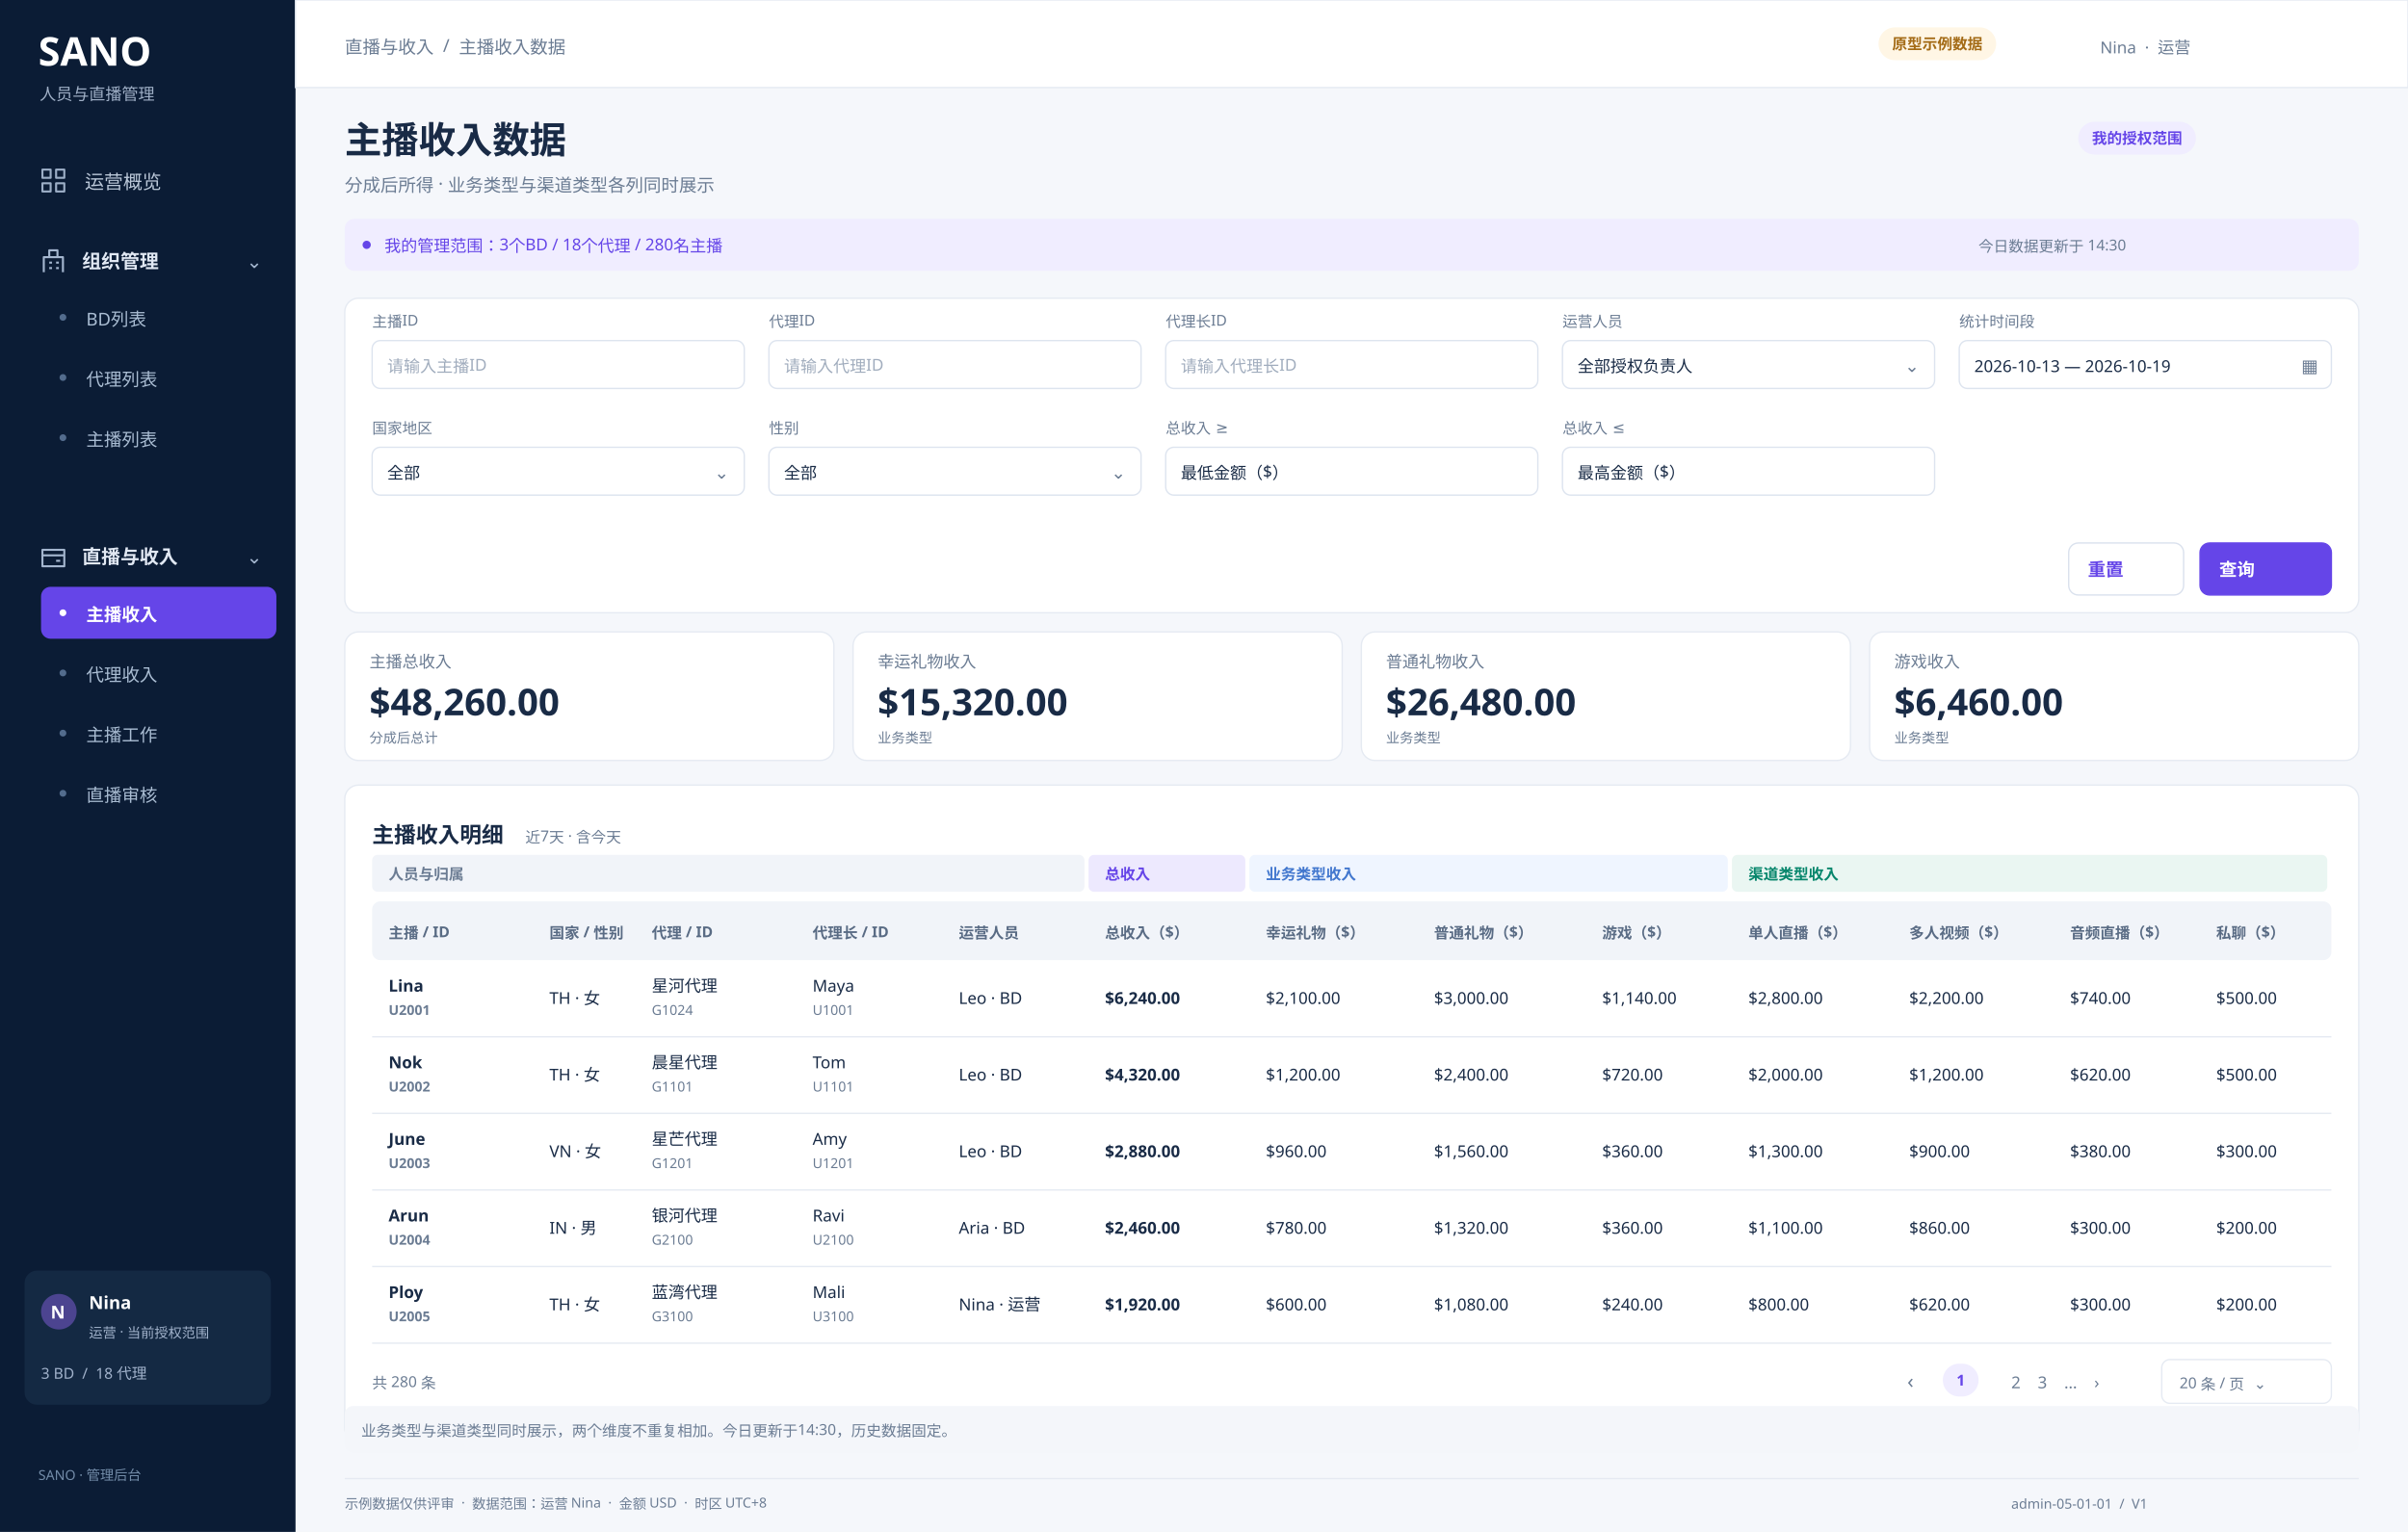
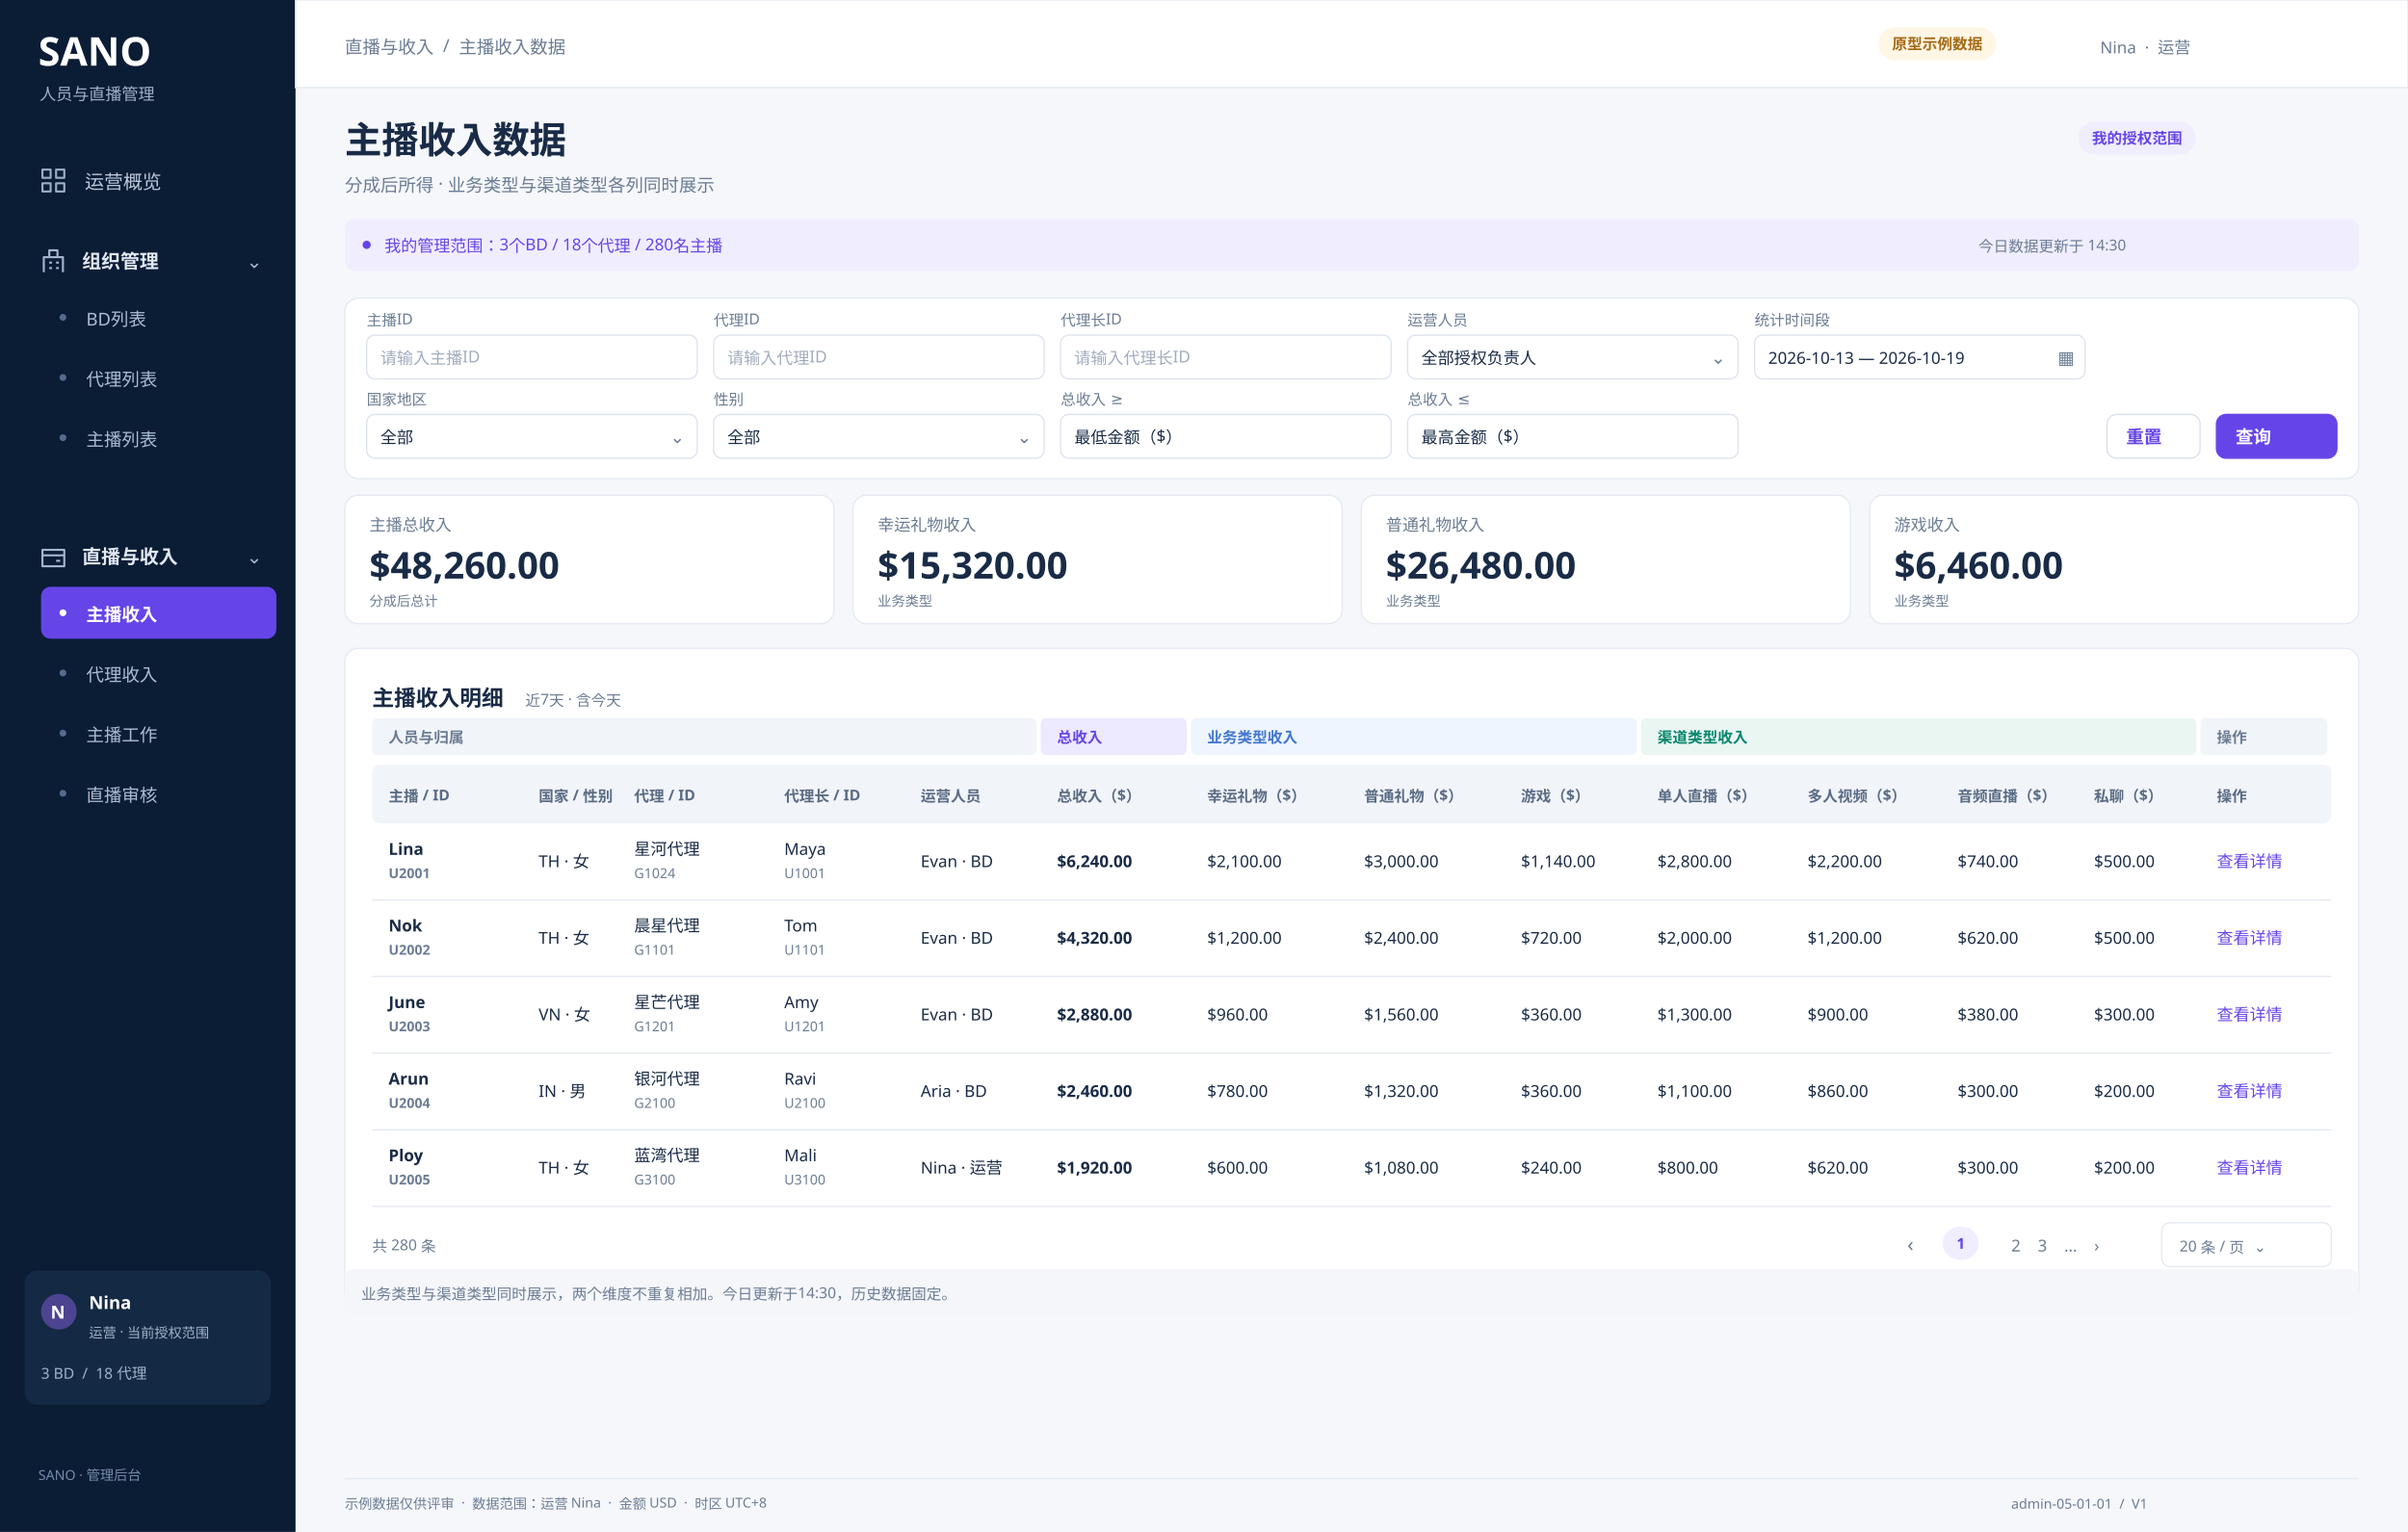
<svg xmlns="http://www.w3.org/2000/svg" width="1760" height="1120" viewBox="0 0 1760 1120">
  <style>text{font-family:"Microsoft YaHei","Segoe UI",sans-serif}a{cursor:pointer}</style>
  <rect x="0" y="0" width="1760" height="1120" rx="0" fill="#F5F7FB" stroke="none" />
  <rect x="0" y="0" width="216" height="1120" rx="0" fill="#0B1C35" stroke="none" />
  <text xml:space="preserve" x="28" y="48" font-size="29" fill="white" font-weight="750">SANO</text>
  <text xml:space="preserve" x="29" y="73" font-size="12" fill="#A0B0C7" font-weight="400">人员与直播管理</text>
  <a href="admin-01-01-01-我的运营概览.svg">
    <path d="M2 2h6v6H2z M12 2h6v6h-6z M2 12h6v6H2z M12 12h6v6h-6z" transform="translate(29,122)" fill="none" stroke="#9CAEC6" stroke-width="1.5" stroke-linejoin="round" />
    <text xml:space="preserve" x="62" y="138" font-size="14" fill="#BBC8D9" font-weight="400">运营概览</text>
  </a>
  <path d="M3 18V7h14v11 M7 7V2h6v5 M7 11h2 M12 11h2 M7 15h2 M12 15h2" transform="translate(29,181)" fill="none" stroke="#A4B6CF" stroke-width="1.5" stroke-linejoin="round" />
  <text xml:space="preserve" x="60" y="196" font-size="14" fill="#E1E8F3" font-weight="600">组织管理</text>
  <text xml:space="preserve" x="180" y="196" font-size="14" fill="#A4B6CF" font-weight="400">⌄</text>
  <a href="admin-02-01-01-BD列表.svg">
    <circle cx="46" cy="232" r="2.5" fill="#536C8D" />
    <text xml:space="preserve" x="63" y="238" font-size="13" fill="#AABDD3" font-weight="400">BD列表</text>
  </a>
  <a href="admin-03-01-01-代理树形列表.svg">
    <circle cx="46" cy="276" r="2.5" fill="#536C8D" />
    <text xml:space="preserve" x="63" y="282" font-size="13" fill="#AABDD3" font-weight="400">代理列表</text>
  </a>
  <a href="admin-04-01-01-主播列表.svg">
    <circle cx="46" cy="320" r="2.5" fill="#536C8D" />
    <text xml:space="preserve" x="63" y="326" font-size="13" fill="#AABDD3" font-weight="400">主播列表</text>
  </a>
  <path d="M2 5h16v12H2z M2 9h16 M12 13h3" transform="translate(29,397)" fill="none" stroke="#A4B6CF" stroke-width="1.5" stroke-linejoin="round" />
  <text xml:space="preserve" x="60" y="412" font-size="14" fill="#E1E8F3" font-weight="600">直播与收入</text>
  <text xml:space="preserve" x="180" y="412" font-size="14" fill="#A4B6CF" font-weight="400">⌄</text>
  <a href="admin-05-01-01-主播收入数据.svg">
    <rect x="30" y="429" width="172" height="38" rx="7" fill="#6545E8" stroke="none" />
    <circle cx="46" cy="448" r="2.5" fill="white" />
    <text xml:space="preserve" x="63" y="454" font-size="13" fill="white" font-weight="600">主播收入</text>
  </a>
  <a href="admin-06-01-01-代理收入数据.svg">
    <circle cx="46" cy="492" r="2.5" fill="#536C8D" />
    <text xml:space="preserve" x="63" y="498" font-size="13" fill="#AABDD3" font-weight="400">代理收入</text>
  </a>
  <a href="admin-07-01-01-主播工作数据.svg">
    <circle cx="46" cy="536" r="2.5" fill="#536C8D" />
    <text xml:space="preserve" x="63" y="542" font-size="13" fill="#AABDD3" font-weight="400">主播工作</text>
  </a>
  <a href="admin-08-01-01-当前直播间列表.svg">
    <circle cx="46" cy="580" r="2.5" fill="#536C8D" />
    <text xml:space="preserve" x="63" y="586" font-size="13" fill="#AABDD3" font-weight="400">直播审核</text>
  </a>
  <rect x="18" y="929" width="180" height="98" rx="9" fill="#142943" stroke="none" />
  <circle cx="43" cy="959" r="13" fill="#4C4490" />
  <text xml:space="preserve" x="37" y="964" font-size="13" fill="white" font-weight="600">N</text>
  <text xml:space="preserve" x="65" y="957" font-size="13" fill="white" font-weight="600">Nina</text>
  <text xml:space="preserve" x="65" y="978" font-size="10" fill="#A1B2CB" font-weight="400">运营 · 当前授权范围</text>
  <text xml:space="preserve" x="30" y="1008" font-size="11" fill="#A1B2CB" font-weight="400">3 BD  /  18 代理</text>
  <text xml:space="preserve" x="28" y="1082" font-size="10" fill="#738CA9" font-weight="400">SANO · 管理后台</text>
  <rect x="216" y="0" width="1544" height="64" rx="0" fill="white" stroke="#E5EAF2" />
  <text xml:space="preserve" x="252" y="39" font-size="13" fill="#6B7C93" font-weight="400">直播与收入  /  主播收入数据</text>
  <rect x="1373" y="20" width="86" height="24" rx="12" fill="#FFF6E5" stroke="none" />
  <text xml:space="preserve" x="1383" y="36" font-size="11" fill="#A46B16" font-weight="550">原型示例数据</text>
  <text xml:space="preserve" x="1535" y="39" font-size="12" fill="#6B7C93" font-weight="400">Nina  ·  运营</text>
  <text xml:space="preserve" x="252" y="112" font-size="27" fill="#192B46" font-weight="700">主播收入数据</text>
  <text xml:space="preserve" x="252" y="140" font-size="13" fill="#6B7C93" font-weight="400">分成后所得 · 业务类型与渠道类型各列同时展示</text>
  <rect x="1519" y="89" width="86" height="24" rx="12" fill="#F0EDFF" stroke="none" />
  <text xml:space="preserve" x="1529" y="105" font-size="11" fill="#6545E8" font-weight="550">我的授权范围</text>
  <path d="M252 1081H1724" transform="" stroke="#E5EAF2" fill="none" />
  <text xml:space="preserve" x="252" y="1103" font-size="10" fill="#6B7C93" font-weight="400">示例数据仅供评审  ·  数据范围：运营 Nina  ·  金额 USD  ·  时区 UTC+8</text>
  <text xml:space="preserve" x="1470" y="1103" font-size="10" fill="#6B7C93" font-weight="400">admin-05-01-01  /  V1</text>
  <rect x="252" y="160" width="1472" height="38" rx="7" fill="#F0EDFF" stroke="none" />
  <circle cx="268" cy="179" r="3" fill="#6545E8" />
  <text xml:space="preserve" x="281" y="184" font-size="12" fill="#6545E8" font-weight="400">我的管理范围：3个BD / 18个代理 / 280名主播</text>
  <text xml:space="preserve" x="1446" y="184" font-size="11" fill="#6B7C93" font-weight="400">今日数据更新于 14:30</text>
-   <rect x="252" y="218" width="1472" height="230" rx="10" fill="white" stroke="#E5EAF2" />
-   <text xml:space="preserve" x="272" y="239" font-size="11" fill="#6B7C93" font-weight="500">主播ID</text>
-   <rect x="272" y="249" width="272" height="35" rx="6" fill="white" stroke="#DDE4EF" />
-   <text xml:space="preserve" x="283" y="272" font-size="12" fill="#A0ACBD" font-weight="400">请输入主播ID</text>
-   <text xml:space="preserve" x="562" y="239" font-size="11" fill="#6B7C93" font-weight="500">代理ID</text>
-   <rect x="562" y="249" width="272" height="35" rx="6" fill="white" stroke="#DDE4EF" />
-   <text xml:space="preserve" x="573" y="272" font-size="12" fill="#A0ACBD" font-weight="400">请输入代理ID</text>
-   <text xml:space="preserve" x="852" y="239" font-size="11" fill="#6B7C93" font-weight="500">代理长ID</text>
-   <rect x="852" y="249" width="272" height="35" rx="6" fill="white" stroke="#DDE4EF" />
-   <text xml:space="preserve" x="863" y="272" font-size="12" fill="#A0ACBD" font-weight="400">请输入代理长ID</text>
-   <text xml:space="preserve" x="1142" y="239" font-size="11" fill="#6B7C93" font-weight="500">运营人员</text>
-   <rect x="1142" y="249" width="272" height="35" rx="6" fill="white" stroke="#DDE4EF" />
-   <text xml:space="preserve" x="1153" y="272" font-size="12" fill="#192B46" font-weight="400">全部授权负责人</text>
-   <text xml:space="preserve" x="1392" y="272" font-size="13" fill="#6B7C93" font-weight="400">⌄</text>
-   <text xml:space="preserve" x="1432" y="239" font-size="11" fill="#6B7C93" font-weight="500">统计时间段</text>
-   <rect x="1432" y="249" width="272" height="35" rx="6" fill="white" stroke="#DDE4EF" />
-   <text xml:space="preserve" x="1443" y="272" font-size="12" fill="#192B46" font-weight="400">2026-10-13 — 2026-10-19</text>
-   <text xml:space="preserve" x="1682" y="272" font-size="13" fill="#6B7C93" font-weight="400">▦</text>
-   <text xml:space="preserve" x="272" y="317" font-size="11" fill="#6B7C93" font-weight="500">国家地区</text>
-   <rect x="272" y="327" width="272" height="35" rx="6" fill="white" stroke="#DDE4EF" />
-   <text xml:space="preserve" x="283" y="350" font-size="12" fill="#192B46" font-weight="400">全部</text>
-   <text xml:space="preserve" x="522" y="350" font-size="13" fill="#6B7C93" font-weight="400">⌄</text>
-   <text xml:space="preserve" x="562" y="317" font-size="11" fill="#6B7C93" font-weight="500">性别</text>
-   <rect x="562" y="327" width="272" height="35" rx="6" fill="white" stroke="#DDE4EF" />
-   <text xml:space="preserve" x="573" y="350" font-size="12" fill="#192B46" font-weight="400">全部</text>
-   <text xml:space="preserve" x="812" y="350" font-size="13" fill="#6B7C93" font-weight="400">⌄</text>
-   <text xml:space="preserve" x="852" y="317" font-size="11" fill="#6B7C93" font-weight="500">总收入 ≥</text>
-   <rect x="852" y="327" width="272" height="35" rx="6" fill="white" stroke="#DDE4EF" />
-   <text xml:space="preserve" x="863" y="350" font-size="12" fill="#192B46" font-weight="400">最低金额（$）</text>
-   <text xml:space="preserve" x="1142" y="317" font-size="11" fill="#6B7C93" font-weight="500">总收入 ≤</text>
-   <rect x="1142" y="327" width="272" height="35" rx="6" fill="white" stroke="#DDE4EF" />
-   <text xml:space="preserve" x="1153" y="350" font-size="12" fill="#192B46" font-weight="400">最高金额（$）</text>
-   <text xml:space="preserve" x="272" y="420" font-size="11" fill="#6B7C93" font-weight="400" />
-   <rect x="1512" y="397" width="84" height="38" rx="7" fill="white" stroke="#DAE1ED" />
-   <text xml:space="preserve" x="1526" y="421" font-size="13" fill="#6545E8" font-weight="550">重置</text>
-   <rect x="1608" y="397" width="96" height="38" rx="7" fill="#6545E8" stroke="#6545E8" />
-   <text xml:space="preserve" x="1622" y="421" font-size="13" fill="white" font-weight="550">查询</text>
-   <rect x="252" y="462" width="357.5" height="94" rx="10" fill="white" stroke="#E5EAF2" />
-   <text xml:space="preserve" x="270" y="488" font-size="12" fill="#6B7C93" font-weight="400">主播总收入</text>
-   <text xml:space="preserve" x="270" y="523" font-size="27" fill="#192B46" font-weight="650">$48,260.00</text>
-   <text xml:space="preserve" x="270" y="543" font-size="10" fill="#6B7C93" font-weight="400">分成后总计</text>
-   <rect x="623.5" y="462" width="357.5" height="94" rx="10" fill="white" stroke="#E5EAF2" />
-   <text xml:space="preserve" x="641.5" y="488" font-size="12" fill="#6B7C93" font-weight="400">幸运礼物收入</text>
-   <text xml:space="preserve" x="641.5" y="523" font-size="27" fill="#192B46" font-weight="650">$15,320.00</text>
-   <text xml:space="preserve" x="641.5" y="543" font-size="10" fill="#6B7C93" font-weight="400">业务类型</text>
-   <rect x="995" y="462" width="357.5" height="94" rx="10" fill="white" stroke="#E5EAF2" />
-   <text xml:space="preserve" x="1013" y="488" font-size="12" fill="#6B7C93" font-weight="400">普通礼物收入</text>
-   <text xml:space="preserve" x="1013" y="523" font-size="27" fill="#192B46" font-weight="650">$26,480.00</text>
-   <text xml:space="preserve" x="1013" y="543" font-size="10" fill="#6B7C93" font-weight="400">业务类型</text>
-   <rect x="1366.5" y="462" width="357.5" height="94" rx="10" fill="white" stroke="#E5EAF2" />
-   <text xml:space="preserve" x="1384.5" y="488" font-size="12" fill="#6B7C93" font-weight="400">游戏收入</text>
-   <text xml:space="preserve" x="1384.5" y="523" font-size="27" fill="#192B46" font-weight="650">$6,460.00</text>
-   <text xml:space="preserve" x="1384.5" y="543" font-size="10" fill="#6B7C93" font-weight="400">业务类型</text>
-   <rect x="252" y="574" width="1472" height="480" rx="10" fill="white" stroke="#E5EAF2" />
-   <text xml:space="preserve" x="272" y="616" font-size="16" fill="#192B46" font-weight="650">主播收入明细</text>
-   <text xml:space="preserve" x="384" y="616" font-size="11" fill="#6B7C93" font-weight="400">近7天 · 含今天</text>
-   <rect x="272" y="625" width="520.642" height="27" rx="4" fill="#F1F4F9" stroke="none" />
-   <text xml:space="preserve" x="284" y="643" font-size="11" fill="#6B7C93" font-weight="600">人员与归属</text>
-   <rect x="795.642" y="625" width="114.552" height="27" rx="4" fill="#EDE9FE" stroke="none" />
-   <text xml:space="preserve" x="807.642" y="643" font-size="11" fill="#6545E8" font-weight="600">总收入</text>
-   <rect x="913.194" y="625" width="349.657" height="27" rx="4" fill="#EFF5FF" stroke="none" />
-   <text xml:space="preserve" x="925.194" y="643" font-size="11" fill="#4277CE" font-weight="600">业务类型收入</text>
-   <rect x="1265.851" y="625" width="435.149" height="27" rx="4" fill="#EAF6F2" stroke="none" />
-   <text xml:space="preserve" x="1277.851" y="643" font-size="11" fill="#07866C" font-weight="600">渠道类型收入</text>
-   <rect x="272" y="659" width="1432" height="43" rx="6" fill="#F1F4F9" stroke="none" />
-   <text xml:space="preserve" x="284" y="686" font-size="11" fill="#596B84" font-weight="600">主播 / ID</text>
-   <text xml:space="preserve" x="401.552" y="686" font-size="11" fill="#596B84" font-weight="600">国家 / 性别</text>
-   <text xml:space="preserve" x="476.358" y="686" font-size="11" fill="#596B84" font-weight="600">代理 / ID</text>
-   <text xml:space="preserve" x="593.91" y="686" font-size="11" fill="#596B84" font-weight="600">代理长 / ID</text>
-   <text xml:space="preserve" x="700.776" y="686" font-size="11" fill="#596B84" font-weight="600">运营人员</text>
-   <text xml:space="preserve" x="807.642" y="686" font-size="11" fill="#596B84" font-weight="600">总收入（$）</text>
-   <text xml:space="preserve" x="925.194" y="686" font-size="11" fill="#596B84" font-weight="600">幸运礼物（$）</text>
-   <text xml:space="preserve" x="1048.09" y="686" font-size="11" fill="#596B84" font-weight="600">普通礼物（$）</text>
-   <text xml:space="preserve" x="1170.985" y="686" font-size="11" fill="#596B84" font-weight="600">游戏（$）</text>
-   <text xml:space="preserve" x="1277.851" y="686" font-size="11" fill="#596B84" font-weight="600">单人直播（$）</text>
-   <text xml:space="preserve" x="1395.403" y="686" font-size="11" fill="#596B84" font-weight="600">多人视频（$）</text>
-   <text xml:space="preserve" x="1512.955" y="686" font-size="11" fill="#596B84" font-weight="600">音频直播（$）</text>
-   <text xml:space="preserve" x="1619.821" y="686" font-size="11" fill="#596B84" font-weight="600">私聊（$）</text>
-   <path d="M272 758H1704" transform="" stroke="#E5EAF2" fill="none" />
-   <a href="admin-04-02-01-主播详情.svg">
-     <text xml:space="preserve" x="284" y="725" font-size="12" fill="#192B46" font-weight="600">Lina</text>
-     <text xml:space="preserve" x="284" y="742" font-size="10" fill="#6B7C93" font-weight="600">U2001</text>
-   </a>
-   <text xml:space="preserve" x="401.552" y="734" font-size="12" fill="#192B46" font-weight="400">TH · 女</text>
-   <text xml:space="preserve" x="476.358" y="725" font-size="12" fill="#192B46" font-weight="400">星河代理</text>
-   <text xml:space="preserve" x="476.358" y="742" font-size="10" fill="#6B7C93" font-weight="400">G1024</text>
-   <text xml:space="preserve" x="593.91" y="725" font-size="12" fill="#192B46" font-weight="400">Maya</text>
-   <text xml:space="preserve" x="593.91" y="742" font-size="10" fill="#6B7C93" font-weight="400">U1001</text>
-   <text xml:space="preserve" x="700.776" y="734" font-size="12" fill="#192B46" font-weight="400">Leo · BD</text>
-   <text xml:space="preserve" x="807.642" y="734" font-size="12" fill="#192B46" font-weight="600">$6,240.00</text>
-   <text xml:space="preserve" x="925.194" y="734" font-size="12" fill="#192B46" font-weight="400">$2,100.00</text>
-   <text xml:space="preserve" x="1048.09" y="734" font-size="12" fill="#192B46" font-weight="400">$3,000.00</text>
-   <text xml:space="preserve" x="1170.985" y="734" font-size="12" fill="#192B46" font-weight="400">$1,140.00</text>
-   <text xml:space="preserve" x="1277.851" y="734" font-size="12" fill="#192B46" font-weight="400">$2,800.00</text>
-   <text xml:space="preserve" x="1395.403" y="734" font-size="12" fill="#192B46" font-weight="400">$2,200.00</text>
-   <text xml:space="preserve" x="1512.955" y="734" font-size="12" fill="#192B46" font-weight="400">$740.00</text>
-   <text xml:space="preserve" x="1619.821" y="734" font-size="12" fill="#192B46" font-weight="400">$500.00</text>
-   <path d="M272 814H1704" transform="" stroke="#E5EAF2" fill="none" />
-   <a href="admin-04-02-01-主播详情.svg">
-     <text xml:space="preserve" x="284" y="781" font-size="12" fill="#192B46" font-weight="600">Nok</text>
-     <text xml:space="preserve" x="284" y="798" font-size="10" fill="#6B7C93" font-weight="600">U2002</text>
-   </a>
-   <text xml:space="preserve" x="401.552" y="790" font-size="12" fill="#192B46" font-weight="400">TH · 女</text>
-   <text xml:space="preserve" x="476.358" y="781" font-size="12" fill="#192B46" font-weight="400">晨星代理</text>
-   <text xml:space="preserve" x="476.358" y="798" font-size="10" fill="#6B7C93" font-weight="400">G1101</text>
-   <text xml:space="preserve" x="593.91" y="781" font-size="12" fill="#192B46" font-weight="400">Tom</text>
-   <text xml:space="preserve" x="593.91" y="798" font-size="10" fill="#6B7C93" font-weight="400">U1101</text>
-   <text xml:space="preserve" x="700.776" y="790" font-size="12" fill="#192B46" font-weight="400">Leo · BD</text>
-   <text xml:space="preserve" x="807.642" y="790" font-size="12" fill="#192B46" font-weight="600">$4,320.00</text>
-   <text xml:space="preserve" x="925.194" y="790" font-size="12" fill="#192B46" font-weight="400">$1,200.00</text>
-   <text xml:space="preserve" x="1048.09" y="790" font-size="12" fill="#192B46" font-weight="400">$2,400.00</text>
-   <text xml:space="preserve" x="1170.985" y="790" font-size="12" fill="#192B46" font-weight="400">$720.00</text>
-   <text xml:space="preserve" x="1277.851" y="790" font-size="12" fill="#192B46" font-weight="400">$2,000.00</text>
-   <text xml:space="preserve" x="1395.403" y="790" font-size="12" fill="#192B46" font-weight="400">$1,200.00</text>
-   <text xml:space="preserve" x="1512.955" y="790" font-size="12" fill="#192B46" font-weight="400">$620.00</text>
-   <text xml:space="preserve" x="1619.821" y="790" font-size="12" fill="#192B46" font-weight="400">$500.00</text>
-   <path d="M272 870H1704" transform="" stroke="#E5EAF2" fill="none" />
-   <a href="admin-04-02-01-主播详情.svg">
-     <text xml:space="preserve" x="284" y="837" font-size="12" fill="#192B46" font-weight="600">June</text>
-     <text xml:space="preserve" x="284" y="854" font-size="10" fill="#6B7C93" font-weight="600">U2003</text>
-   </a>
-   <text xml:space="preserve" x="401.552" y="846" font-size="12" fill="#192B46" font-weight="400">VN · 女</text>
-   <text xml:space="preserve" x="476.358" y="837" font-size="12" fill="#192B46" font-weight="400">星芒代理</text>
-   <text xml:space="preserve" x="476.358" y="854" font-size="10" fill="#6B7C93" font-weight="400">G1201</text>
-   <text xml:space="preserve" x="593.91" y="837" font-size="12" fill="#192B46" font-weight="400">Amy</text>
-   <text xml:space="preserve" x="593.91" y="854" font-size="10" fill="#6B7C93" font-weight="400">U1201</text>
-   <text xml:space="preserve" x="700.776" y="846" font-size="12" fill="#192B46" font-weight="400">Leo · BD</text>
-   <text xml:space="preserve" x="807.642" y="846" font-size="12" fill="#192B46" font-weight="600">$2,880.00</text>
-   <text xml:space="preserve" x="925.194" y="846" font-size="12" fill="#192B46" font-weight="400">$960.00</text>
-   <text xml:space="preserve" x="1048.09" y="846" font-size="12" fill="#192B46" font-weight="400">$1,560.00</text>
-   <text xml:space="preserve" x="1170.985" y="846" font-size="12" fill="#192B46" font-weight="400">$360.00</text>
-   <text xml:space="preserve" x="1277.851" y="846" font-size="12" fill="#192B46" font-weight="400">$1,300.00</text>
-   <text xml:space="preserve" x="1395.403" y="846" font-size="12" fill="#192B46" font-weight="400">$900.00</text>
-   <text xml:space="preserve" x="1512.955" y="846" font-size="12" fill="#192B46" font-weight="400">$380.00</text>
-   <text xml:space="preserve" x="1619.821" y="846" font-size="12" fill="#192B46" font-weight="400">$300.00</text>
-   <path d="M272 926H1704" transform="" stroke="#E5EAF2" fill="none" />
-   <a href="admin-04-02-01-主播详情.svg">
-     <text xml:space="preserve" x="284" y="893" font-size="12" fill="#192B46" font-weight="600">Arun</text>
-     <text xml:space="preserve" x="284" y="910" font-size="10" fill="#6B7C93" font-weight="600">U2004</text>
-   </a>
-   <text xml:space="preserve" x="401.552" y="902" font-size="12" fill="#192B46" font-weight="400">IN · 男</text>
-   <text xml:space="preserve" x="476.358" y="893" font-size="12" fill="#192B46" font-weight="400">银河代理</text>
-   <text xml:space="preserve" x="476.358" y="910" font-size="10" fill="#6B7C93" font-weight="400">G2100</text>
-   <text xml:space="preserve" x="593.91" y="893" font-size="12" fill="#192B46" font-weight="400">Ravi</text>
-   <text xml:space="preserve" x="593.91" y="910" font-size="10" fill="#6B7C93" font-weight="400">U2100</text>
-   <text xml:space="preserve" x="700.776" y="902" font-size="12" fill="#192B46" font-weight="400">Aria · BD</text>
-   <text xml:space="preserve" x="807.642" y="902" font-size="12" fill="#192B46" font-weight="600">$2,460.00</text>
-   <text xml:space="preserve" x="925.194" y="902" font-size="12" fill="#192B46" font-weight="400">$780.00</text>
-   <text xml:space="preserve" x="1048.09" y="902" font-size="12" fill="#192B46" font-weight="400">$1,320.00</text>
-   <text xml:space="preserve" x="1170.985" y="902" font-size="12" fill="#192B46" font-weight="400">$360.00</text>
-   <text xml:space="preserve" x="1277.851" y="902" font-size="12" fill="#192B46" font-weight="400">$1,100.00</text>
-   <text xml:space="preserve" x="1395.403" y="902" font-size="12" fill="#192B46" font-weight="400">$860.00</text>
-   <text xml:space="preserve" x="1512.955" y="902" font-size="12" fill="#192B46" font-weight="400">$300.00</text>
-   <text xml:space="preserve" x="1619.821" y="902" font-size="12" fill="#192B46" font-weight="400">$200.00</text>
-   <path d="M272 982H1704" transform="" stroke="#E5EAF2" fill="none" />
-   <a href="admin-04-02-01-主播详情.svg">
-     <text xml:space="preserve" x="284" y="949" font-size="12" fill="#192B46" font-weight="600">Ploy</text>
-     <text xml:space="preserve" x="284" y="966" font-size="10" fill="#6B7C93" font-weight="600">U2005</text>
-   </a>
-   <text xml:space="preserve" x="401.552" y="958" font-size="12" fill="#192B46" font-weight="400">TH · 女</text>
-   <text xml:space="preserve" x="476.358" y="949" font-size="12" fill="#192B46" font-weight="400">蓝湾代理</text>
-   <text xml:space="preserve" x="476.358" y="966" font-size="10" fill="#6B7C93" font-weight="400">G3100</text>
-   <text xml:space="preserve" x="593.91" y="949" font-size="12" fill="#192B46" font-weight="400">Mali</text>
-   <text xml:space="preserve" x="593.91" y="966" font-size="10" fill="#6B7C93" font-weight="400">U3100</text>
-   <text xml:space="preserve" x="700.776" y="958" font-size="12" fill="#192B46" font-weight="400">Nina · 运营</text>
-   <text xml:space="preserve" x="807.642" y="958" font-size="12" fill="#192B46" font-weight="600">$1,920.00</text>
-   <text xml:space="preserve" x="925.194" y="958" font-size="12" fill="#192B46" font-weight="400">$600.00</text>
-   <text xml:space="preserve" x="1048.09" y="958" font-size="12" fill="#192B46" font-weight="400">$1,080.00</text>
-   <text xml:space="preserve" x="1170.985" y="958" font-size="12" fill="#192B46" font-weight="400">$240.00</text>
-   <text xml:space="preserve" x="1277.851" y="958" font-size="12" fill="#192B46" font-weight="400">$800.00</text>
-   <text xml:space="preserve" x="1395.403" y="958" font-size="12" fill="#192B46" font-weight="400">$620.00</text>
-   <text xml:space="preserve" x="1512.955" y="958" font-size="12" fill="#192B46" font-weight="400">$300.00</text>
-   <text xml:space="preserve" x="1619.821" y="958" font-size="12" fill="#192B46" font-weight="400">$200.00</text>
-   <text xml:space="preserve" x="272" y="1015" font-size="11" fill="#6B7C93" font-weight="400">共 280 条</text>
-   <text xml:space="preserve" x="1394" y="1015" font-size="15" fill="#6B7C93" font-weight="400">‹</text>
-   <rect x="1420" y="997" width="26.16" height="24" rx="12" fill="#F0EDFF" stroke="none" />
-   <text xml:space="preserve" x="1430" y="1013" font-size="11" fill="#6545E8" font-weight="550">1</text>
-   <text xml:space="preserve" x="1470" y="1015" font-size="12" fill="#6B7C93" font-weight="400">2    3    …    ›</text>
-   <rect x="1580" y="994" width="124" height="32" rx="6" fill="white" stroke="#E5EAF2" />
-   <text xml:space="preserve" x="1593" y="1015" font-size="11" fill="#6B7C93" font-weight="400">20 条 / 页  ⌄</text>
-   <rect x="252" y="1028" width="1472" height="34" rx="6" fill="#F4F6FA" stroke="none" />
-   <text xml:space="preserve" x="264" y="1050" font-size="11" fill="#6B7C93" font-weight="400">业务类型与渠道类型同时展示，两个维度不重复相加。今日更新于14:30，历史数据固定。</text>
+   <rect x="252" y="218" width="1472" height="132" rx="10" fill="white" stroke="#E5EAF2" />
+   <text xml:space="preserve" x="268" y="238" font-size="11" fill="#6B7C93" font-weight="500">主播ID</text>
+   <rect x="268" y="245" width="241.6" height="32" rx="6" fill="white" stroke="#DDE4EF" />
+   <text xml:space="preserve" x="278" y="266" font-size="12" fill="#A0ACBD" font-weight="400">请输入主播ID</text>
+   <text xml:space="preserve" x="521.6" y="238" font-size="11" fill="#6B7C93" font-weight="500">代理ID</text>
+   <rect x="521.6" y="245" width="241.6" height="32" rx="6" fill="white" stroke="#DDE4EF" />
+   <text xml:space="preserve" x="531.6" y="266" font-size="12" fill="#A0ACBD" font-weight="400">请输入代理ID</text>
+   <text xml:space="preserve" x="775.2" y="238" font-size="11" fill="#6B7C93" font-weight="500">代理长ID</text>
+   <rect x="775.2" y="245" width="241.6" height="32" rx="6" fill="white" stroke="#DDE4EF" />
+   <text xml:space="preserve" x="785.2" y="266" font-size="12" fill="#A0ACBD" font-weight="400">请输入代理长ID</text>
+   <text xml:space="preserve" x="1028.8" y="238" font-size="11" fill="#6B7C93" font-weight="500">运营人员</text>
+   <rect x="1028.8" y="245" width="241.6" height="32" rx="6" fill="white" stroke="#DDE4EF" />
+   <text xml:space="preserve" x="1038.8" y="266" font-size="12" fill="#192B46" font-weight="400">全部授权负责人</text>
+   <text xml:space="preserve" x="1250.4" y="266" font-size="13" fill="#6B7C93" font-weight="400">⌄</text>
+   <text xml:space="preserve" x="1282.4" y="238" font-size="11" fill="#6B7C93" font-weight="500">统计时间段</text>
+   <rect x="1282.4" y="245" width="241.6" height="32" rx="6" fill="white" stroke="#DDE4EF" />
+   <text xml:space="preserve" x="1292.4" y="266" font-size="12" fill="#192B46" font-weight="400">2026-10-13 — 2026-10-19</text>
+   <text xml:space="preserve" x="1504" y="266" font-size="13" fill="#6B7C93" font-weight="400">▦</text>
+   <text xml:space="preserve" x="268" y="296" font-size="11" fill="#6B7C93" font-weight="500">国家地区</text>
+   <rect x="268" y="303" width="241.6" height="32" rx="6" fill="white" stroke="#DDE4EF" />
+   <text xml:space="preserve" x="278" y="324" font-size="12" fill="#192B46" font-weight="400">全部</text>
+   <text xml:space="preserve" x="489.6" y="324" font-size="13" fill="#6B7C93" font-weight="400">⌄</text>
+   <text xml:space="preserve" x="521.6" y="296" font-size="11" fill="#6B7C93" font-weight="500">性别</text>
+   <rect x="521.6" y="303" width="241.6" height="32" rx="6" fill="white" stroke="#DDE4EF" />
+   <text xml:space="preserve" x="531.6" y="324" font-size="12" fill="#192B46" font-weight="400">全部</text>
+   <text xml:space="preserve" x="743.2" y="324" font-size="13" fill="#6B7C93" font-weight="400">⌄</text>
+   <text xml:space="preserve" x="775.2" y="296" font-size="11" fill="#6B7C93" font-weight="500">总收入 ≥</text>
+   <rect x="775.2" y="303" width="241.6" height="32" rx="6" fill="white" stroke="#DDE4EF" />
+   <text xml:space="preserve" x="785.2" y="324" font-size="12" fill="#192B46" font-weight="400">最低金额（$）</text>
+   <text xml:space="preserve" x="1028.8" y="296" font-size="11" fill="#6B7C93" font-weight="500">总收入 ≤</text>
+   <rect x="1028.8" y="303" width="241.6" height="32" rx="6" fill="white" stroke="#DDE4EF" />
+   <text xml:space="preserve" x="1038.8" y="324" font-size="12" fill="#192B46" font-weight="400">最高金额（$）</text>
+   <rect x="1540" y="303" width="68" height="32" rx="7" fill="white" stroke="#DAE1ED" />
+   <text xml:space="preserve" x="1554" y="324" font-size="13" fill="#6545E8" font-weight="550">重置</text>
+   <rect x="1620" y="303" width="88" height="32" rx="7" fill="#6545E8" stroke="#6545E8" />
+   <text xml:space="preserve" x="1634" y="324" font-size="13" fill="white" font-weight="550">查询</text>
+   <rect x="252" y="362" width="357.5" height="94" rx="10" fill="white" stroke="#E5EAF2" />
+   <text xml:space="preserve" x="270" y="388" font-size="12" fill="#6B7C93" font-weight="400">主播总收入</text>
+   <text xml:space="preserve" x="270" y="423" font-size="27" fill="#192B46" font-weight="650">$48,260.00</text>
+   <text xml:space="preserve" x="270" y="443" font-size="10" fill="#6B7C93" font-weight="400">分成后总计</text>
+   <rect x="623.5" y="362" width="357.5" height="94" rx="10" fill="white" stroke="#E5EAF2" />
+   <text xml:space="preserve" x="641.5" y="388" font-size="12" fill="#6B7C93" font-weight="400">幸运礼物收入</text>
+   <text xml:space="preserve" x="641.5" y="423" font-size="27" fill="#192B46" font-weight="650">$15,320.00</text>
+   <text xml:space="preserve" x="641.5" y="443" font-size="10" fill="#6B7C93" font-weight="400">业务类型</text>
+   <rect x="995" y="362" width="357.5" height="94" rx="10" fill="white" stroke="#E5EAF2" />
+   <text xml:space="preserve" x="1013" y="388" font-size="12" fill="#6B7C93" font-weight="400">普通礼物收入</text>
+   <text xml:space="preserve" x="1013" y="423" font-size="27" fill="#192B46" font-weight="650">$26,480.00</text>
+   <text xml:space="preserve" x="1013" y="443" font-size="10" fill="#6B7C93" font-weight="400">业务类型</text>
+   <rect x="1366.5" y="362" width="357.5" height="94" rx="10" fill="white" stroke="#E5EAF2" />
+   <text xml:space="preserve" x="1384.5" y="388" font-size="12" fill="#6B7C93" font-weight="400">游戏收入</text>
+   <text xml:space="preserve" x="1384.5" y="423" font-size="27" fill="#192B46" font-weight="650">$6,460.00</text>
+   <text xml:space="preserve" x="1384.5" y="443" font-size="10" fill="#6B7C93" font-weight="400">业务类型</text>
+   <rect x="252" y="474" width="1472" height="480" rx="10" fill="white" stroke="#E5EAF2" />
+   <text xml:space="preserve" x="272" y="516" font-size="16" fill="#192B46" font-weight="650">主播收入明细</text>
+   <text xml:space="preserve" x="384" y="516" font-size="11" fill="#6B7C93" font-weight="400">近7天 · 含今天</text>
+   <rect x="272" y="525" width="485.635" height="27" rx="4" fill="#F1F4F9" stroke="none" />
+   <text xml:space="preserve" x="284" y="543" font-size="11" fill="#6B7C93" font-weight="600">人员与归属</text>
+   <rect x="760.635" y="525" width="106.694" height="27" rx="4" fill="#EDE9FE" stroke="none" />
+   <text xml:space="preserve" x="772.635" y="543" font-size="11" fill="#6545E8" font-weight="600">总收入</text>
+   <rect x="870.329" y="525" width="326.081" height="27" rx="4" fill="#EFF5FF" stroke="none" />
+   <text xml:space="preserve" x="882.329" y="543" font-size="11" fill="#4277CE" font-weight="600">业务类型收入</text>
+   <rect x="1199.409" y="525" width="405.858" height="27" rx="4" fill="#EAF6F2" stroke="none" />
+   <text xml:space="preserve" x="1211.409" y="543" font-size="11" fill="#07866C" font-weight="600">渠道类型收入</text>
+   <rect x="1608.267" y="525" width="92.733" height="27" rx="4" fill="#F1F4F9" stroke="none" />
+   <text xml:space="preserve" x="1620.267" y="543" font-size="11" fill="#6B7C93" font-weight="600">操作</text>
+   <rect x="272" y="559" width="1432" height="43" rx="6" fill="#F1F4F9" stroke="none" />
+   <text xml:space="preserve" x="284" y="586" font-size="11" fill="#596B84" font-weight="600">主播 / ID</text>
+   <text xml:space="preserve" x="393.694" y="586" font-size="11" fill="#596B84" font-weight="600">国家 / 性别</text>
+   <text xml:space="preserve" x="463.499" y="586" font-size="11" fill="#596B84" font-weight="600">代理 / ID</text>
+   <text xml:space="preserve" x="573.192" y="586" font-size="11" fill="#596B84" font-weight="600">代理长 / ID</text>
+   <text xml:space="preserve" x="672.914" y="586" font-size="11" fill="#596B84" font-weight="600">运营人员</text>
+   <text xml:space="preserve" x="772.635" y="586" font-size="11" fill="#596B84" font-weight="600">总收入（$）</text>
+   <text xml:space="preserve" x="882.329" y="586" font-size="11" fill="#596B84" font-weight="600">幸运礼物（$）</text>
+   <text xml:space="preserve" x="997.008" y="586" font-size="11" fill="#596B84" font-weight="600">普通礼物（$）</text>
+   <text xml:space="preserve" x="1111.688" y="586" font-size="11" fill="#596B84" font-weight="600">游戏（$）</text>
+   <text xml:space="preserve" x="1211.409" y="586" font-size="11" fill="#596B84" font-weight="600">单人直播（$）</text>
+   <text xml:space="preserve" x="1321.103" y="586" font-size="11" fill="#596B84" font-weight="600">多人视频（$）</text>
+   <text xml:space="preserve" x="1430.797" y="586" font-size="11" fill="#596B84" font-weight="600">音频直播（$）</text>
+   <text xml:space="preserve" x="1530.518" y="586" font-size="11" fill="#596B84" font-weight="600">私聊（$）</text>
+   <text xml:space="preserve" x="1620.267" y="586" font-size="11" fill="#596B84" font-weight="600">操作</text>
+   <path d="M272 658H1704" transform="" stroke="#E5EAF2" fill="none" />
+   <a href="admin-04-02-01-主播详情.svg">
+     <text xml:space="preserve" x="284" y="625" font-size="12" fill="#192B46" font-weight="600">Lina</text>
+     <text xml:space="preserve" x="284" y="642" font-size="10" fill="#6B7C93" font-weight="600">U2001</text>
+   </a>
+   <text xml:space="preserve" x="393.694" y="634" font-size="12" fill="#192B46" font-weight="400">TH · 女</text>
+   <text xml:space="preserve" x="463.499" y="625" font-size="12" fill="#192B46" font-weight="400">星河代理</text>
+   <text xml:space="preserve" x="463.499" y="642" font-size="10" fill="#6B7C93" font-weight="400">G1024</text>
+   <text xml:space="preserve" x="573.192" y="625" font-size="12" fill="#192B46" font-weight="400">Maya</text>
+   <text xml:space="preserve" x="573.192" y="642" font-size="10" fill="#6B7C93" font-weight="400">U1001</text>
+   <text xml:space="preserve" x="672.914" y="634" font-size="12" fill="#192B46" font-weight="400">Evan · BD</text>
+   <text xml:space="preserve" x="772.635" y="634" font-size="12" fill="#192B46" font-weight="600">$6,240.00</text>
+   <text xml:space="preserve" x="882.329" y="634" font-size="12" fill="#192B46" font-weight="400">$2,100.00</text>
+   <text xml:space="preserve" x="997.008" y="634" font-size="12" fill="#192B46" font-weight="400">$3,000.00</text>
+   <text xml:space="preserve" x="1111.688" y="634" font-size="12" fill="#192B46" font-weight="400">$1,140.00</text>
+   <text xml:space="preserve" x="1211.409" y="634" font-size="12" fill="#192B46" font-weight="400">$2,800.00</text>
+   <text xml:space="preserve" x="1321.103" y="634" font-size="12" fill="#192B46" font-weight="400">$2,200.00</text>
+   <text xml:space="preserve" x="1430.797" y="634" font-size="12" fill="#192B46" font-weight="400">$740.00</text>
+   <text xml:space="preserve" x="1530.518" y="634" font-size="12" fill="#192B46" font-weight="400">$500.00</text>
+   <a href="admin-05-01-02-主播收入详情抽屉.svg">
+     <text xml:space="preserve" x="1620.267" y="634" font-size="12" fill="#6545E8" font-weight="400">查看详情</text>
+   </a>
+   <path d="M272 714H1704" transform="" stroke="#E5EAF2" fill="none" />
+   <a href="admin-04-02-01-主播详情.svg">
+     <text xml:space="preserve" x="284" y="681" font-size="12" fill="#192B46" font-weight="600">Nok</text>
+     <text xml:space="preserve" x="284" y="698" font-size="10" fill="#6B7C93" font-weight="600">U2002</text>
+   </a>
+   <text xml:space="preserve" x="393.694" y="690" font-size="12" fill="#192B46" font-weight="400">TH · 女</text>
+   <text xml:space="preserve" x="463.499" y="681" font-size="12" fill="#192B46" font-weight="400">晨星代理</text>
+   <text xml:space="preserve" x="463.499" y="698" font-size="10" fill="#6B7C93" font-weight="400">G1101</text>
+   <text xml:space="preserve" x="573.192" y="681" font-size="12" fill="#192B46" font-weight="400">Tom</text>
+   <text xml:space="preserve" x="573.192" y="698" font-size="10" fill="#6B7C93" font-weight="400">U1101</text>
+   <text xml:space="preserve" x="672.914" y="690" font-size="12" fill="#192B46" font-weight="400">Evan · BD</text>
+   <text xml:space="preserve" x="772.635" y="690" font-size="12" fill="#192B46" font-weight="600">$4,320.00</text>
+   <text xml:space="preserve" x="882.329" y="690" font-size="12" fill="#192B46" font-weight="400">$1,200.00</text>
+   <text xml:space="preserve" x="997.008" y="690" font-size="12" fill="#192B46" font-weight="400">$2,400.00</text>
+   <text xml:space="preserve" x="1111.688" y="690" font-size="12" fill="#192B46" font-weight="400">$720.00</text>
+   <text xml:space="preserve" x="1211.409" y="690" font-size="12" fill="#192B46" font-weight="400">$2,000.00</text>
+   <text xml:space="preserve" x="1321.103" y="690" font-size="12" fill="#192B46" font-weight="400">$1,200.00</text>
+   <text xml:space="preserve" x="1430.797" y="690" font-size="12" fill="#192B46" font-weight="400">$620.00</text>
+   <text xml:space="preserve" x="1530.518" y="690" font-size="12" fill="#192B46" font-weight="400">$500.00</text>
+   <a href="admin-05-01-02-主播收入详情抽屉.svg">
+     <text xml:space="preserve" x="1620.267" y="690" font-size="12" fill="#6545E8" font-weight="400">查看详情</text>
+   </a>
+   <path d="M272 770H1704" transform="" stroke="#E5EAF2" fill="none" />
+   <a href="admin-04-02-01-主播详情.svg">
+     <text xml:space="preserve" x="284" y="737" font-size="12" fill="#192B46" font-weight="600">June</text>
+     <text xml:space="preserve" x="284" y="754" font-size="10" fill="#6B7C93" font-weight="600">U2003</text>
+   </a>
+   <text xml:space="preserve" x="393.694" y="746" font-size="12" fill="#192B46" font-weight="400">VN · 女</text>
+   <text xml:space="preserve" x="463.499" y="737" font-size="12" fill="#192B46" font-weight="400">星芒代理</text>
+   <text xml:space="preserve" x="463.499" y="754" font-size="10" fill="#6B7C93" font-weight="400">G1201</text>
+   <text xml:space="preserve" x="573.192" y="737" font-size="12" fill="#192B46" font-weight="400">Amy</text>
+   <text xml:space="preserve" x="573.192" y="754" font-size="10" fill="#6B7C93" font-weight="400">U1201</text>
+   <text xml:space="preserve" x="672.914" y="746" font-size="12" fill="#192B46" font-weight="400">Evan · BD</text>
+   <text xml:space="preserve" x="772.635" y="746" font-size="12" fill="#192B46" font-weight="600">$2,880.00</text>
+   <text xml:space="preserve" x="882.329" y="746" font-size="12" fill="#192B46" font-weight="400">$960.00</text>
+   <text xml:space="preserve" x="997.008" y="746" font-size="12" fill="#192B46" font-weight="400">$1,560.00</text>
+   <text xml:space="preserve" x="1111.688" y="746" font-size="12" fill="#192B46" font-weight="400">$360.00</text>
+   <text xml:space="preserve" x="1211.409" y="746" font-size="12" fill="#192B46" font-weight="400">$1,300.00</text>
+   <text xml:space="preserve" x="1321.103" y="746" font-size="12" fill="#192B46" font-weight="400">$900.00</text>
+   <text xml:space="preserve" x="1430.797" y="746" font-size="12" fill="#192B46" font-weight="400">$380.00</text>
+   <text xml:space="preserve" x="1530.518" y="746" font-size="12" fill="#192B46" font-weight="400">$300.00</text>
+   <a href="admin-05-01-02-主播收入详情抽屉.svg">
+     <text xml:space="preserve" x="1620.267" y="746" font-size="12" fill="#6545E8" font-weight="400">查看详情</text>
+   </a>
+   <path d="M272 826H1704" transform="" stroke="#E5EAF2" fill="none" />
+   <a href="admin-04-02-01-主播详情.svg">
+     <text xml:space="preserve" x="284" y="793" font-size="12" fill="#192B46" font-weight="600">Arun</text>
+     <text xml:space="preserve" x="284" y="810" font-size="10" fill="#6B7C93" font-weight="600">U2004</text>
+   </a>
+   <text xml:space="preserve" x="393.694" y="802" font-size="12" fill="#192B46" font-weight="400">IN · 男</text>
+   <text xml:space="preserve" x="463.499" y="793" font-size="12" fill="#192B46" font-weight="400">银河代理</text>
+   <text xml:space="preserve" x="463.499" y="810" font-size="10" fill="#6B7C93" font-weight="400">G2100</text>
+   <text xml:space="preserve" x="573.192" y="793" font-size="12" fill="#192B46" font-weight="400">Ravi</text>
+   <text xml:space="preserve" x="573.192" y="810" font-size="10" fill="#6B7C93" font-weight="400">U2100</text>
+   <text xml:space="preserve" x="672.914" y="802" font-size="12" fill="#192B46" font-weight="400">Aria · BD</text>
+   <text xml:space="preserve" x="772.635" y="802" font-size="12" fill="#192B46" font-weight="600">$2,460.00</text>
+   <text xml:space="preserve" x="882.329" y="802" font-size="12" fill="#192B46" font-weight="400">$780.00</text>
+   <text xml:space="preserve" x="997.008" y="802" font-size="12" fill="#192B46" font-weight="400">$1,320.00</text>
+   <text xml:space="preserve" x="1111.688" y="802" font-size="12" fill="#192B46" font-weight="400">$360.00</text>
+   <text xml:space="preserve" x="1211.409" y="802" font-size="12" fill="#192B46" font-weight="400">$1,100.00</text>
+   <text xml:space="preserve" x="1321.103" y="802" font-size="12" fill="#192B46" font-weight="400">$860.00</text>
+   <text xml:space="preserve" x="1430.797" y="802" font-size="12" fill="#192B46" font-weight="400">$300.00</text>
+   <text xml:space="preserve" x="1530.518" y="802" font-size="12" fill="#192B46" font-weight="400">$200.00</text>
+   <a href="admin-05-01-02-主播收入详情抽屉.svg">
+     <text xml:space="preserve" x="1620.267" y="802" font-size="12" fill="#6545E8" font-weight="400">查看详情</text>
+   </a>
+   <path d="M272 882H1704" transform="" stroke="#E5EAF2" fill="none" />
+   <a href="admin-04-02-01-主播详情.svg">
+     <text xml:space="preserve" x="284" y="849" font-size="12" fill="#192B46" font-weight="600">Ploy</text>
+     <text xml:space="preserve" x="284" y="866" font-size="10" fill="#6B7C93" font-weight="600">U2005</text>
+   </a>
+   <text xml:space="preserve" x="393.694" y="858" font-size="12" fill="#192B46" font-weight="400">TH · 女</text>
+   <text xml:space="preserve" x="463.499" y="849" font-size="12" fill="#192B46" font-weight="400">蓝湾代理</text>
+   <text xml:space="preserve" x="463.499" y="866" font-size="10" fill="#6B7C93" font-weight="400">G3100</text>
+   <text xml:space="preserve" x="573.192" y="849" font-size="12" fill="#192B46" font-weight="400">Mali</text>
+   <text xml:space="preserve" x="573.192" y="866" font-size="10" fill="#6B7C93" font-weight="400">U3100</text>
+   <text xml:space="preserve" x="672.914" y="858" font-size="12" fill="#192B46" font-weight="400">Nina · 运营</text>
+   <text xml:space="preserve" x="772.635" y="858" font-size="12" fill="#192B46" font-weight="600">$1,920.00</text>
+   <text xml:space="preserve" x="882.329" y="858" font-size="12" fill="#192B46" font-weight="400">$600.00</text>
+   <text xml:space="preserve" x="997.008" y="858" font-size="12" fill="#192B46" font-weight="400">$1,080.00</text>
+   <text xml:space="preserve" x="1111.688" y="858" font-size="12" fill="#192B46" font-weight="400">$240.00</text>
+   <text xml:space="preserve" x="1211.409" y="858" font-size="12" fill="#192B46" font-weight="400">$800.00</text>
+   <text xml:space="preserve" x="1321.103" y="858" font-size="12" fill="#192B46" font-weight="400">$620.00</text>
+   <text xml:space="preserve" x="1430.797" y="858" font-size="12" fill="#192B46" font-weight="400">$300.00</text>
+   <text xml:space="preserve" x="1530.518" y="858" font-size="12" fill="#192B46" font-weight="400">$200.00</text>
+   <a href="admin-05-01-02-主播收入详情抽屉.svg">
+     <text xml:space="preserve" x="1620.267" y="858" font-size="12" fill="#6545E8" font-weight="400">查看详情</text>
+   </a>
+   <text xml:space="preserve" x="272" y="915" font-size="11" fill="#6B7C93" font-weight="400">共 280 条</text>
+   <text xml:space="preserve" x="1394" y="915" font-size="15" fill="#6B7C93" font-weight="400">‹</text>
+   <rect x="1420" y="897" width="26.16" height="24" rx="12" fill="#F0EDFF" stroke="none" />
+   <text xml:space="preserve" x="1430" y="913" font-size="11" fill="#6545E8" font-weight="550">1</text>
+   <text xml:space="preserve" x="1470" y="915" font-size="12" fill="#6B7C93" font-weight="400">2    3    …    ›</text>
+   <rect x="1580" y="894" width="124" height="32" rx="6" fill="white" stroke="#E5EAF2" />
+   <text xml:space="preserve" x="1593" y="915" font-size="11" fill="#6B7C93" font-weight="400">20 条 / 页  ⌄</text>
+   <rect x="252" y="928" width="1472" height="34" rx="6" fill="#F4F6FA" stroke="none" />
+   <text xml:space="preserve" x="264" y="950" font-size="11" fill="#6B7C93" font-weight="400">业务类型与渠道类型同时展示，两个维度不重复相加。今日更新于14:30，历史数据固定。</text>
</svg>
